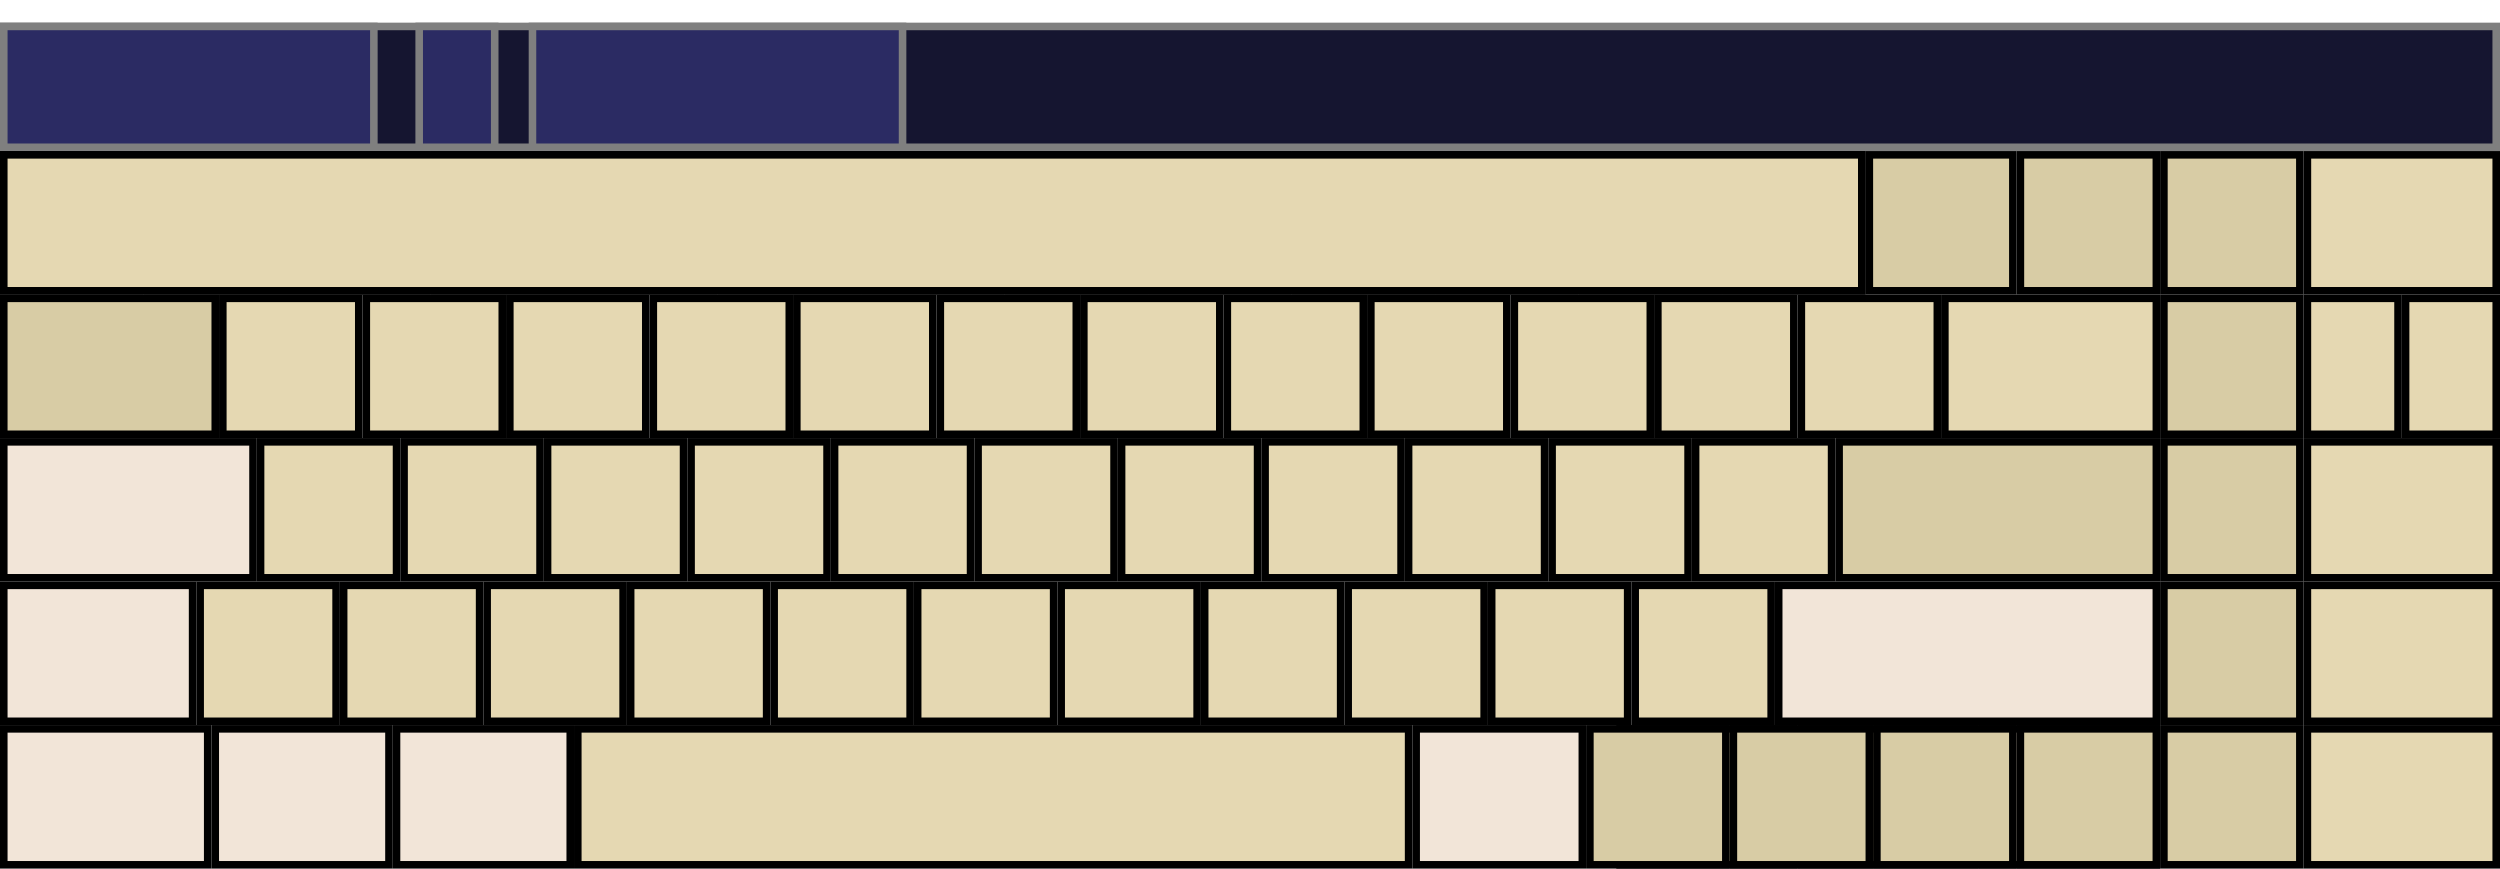
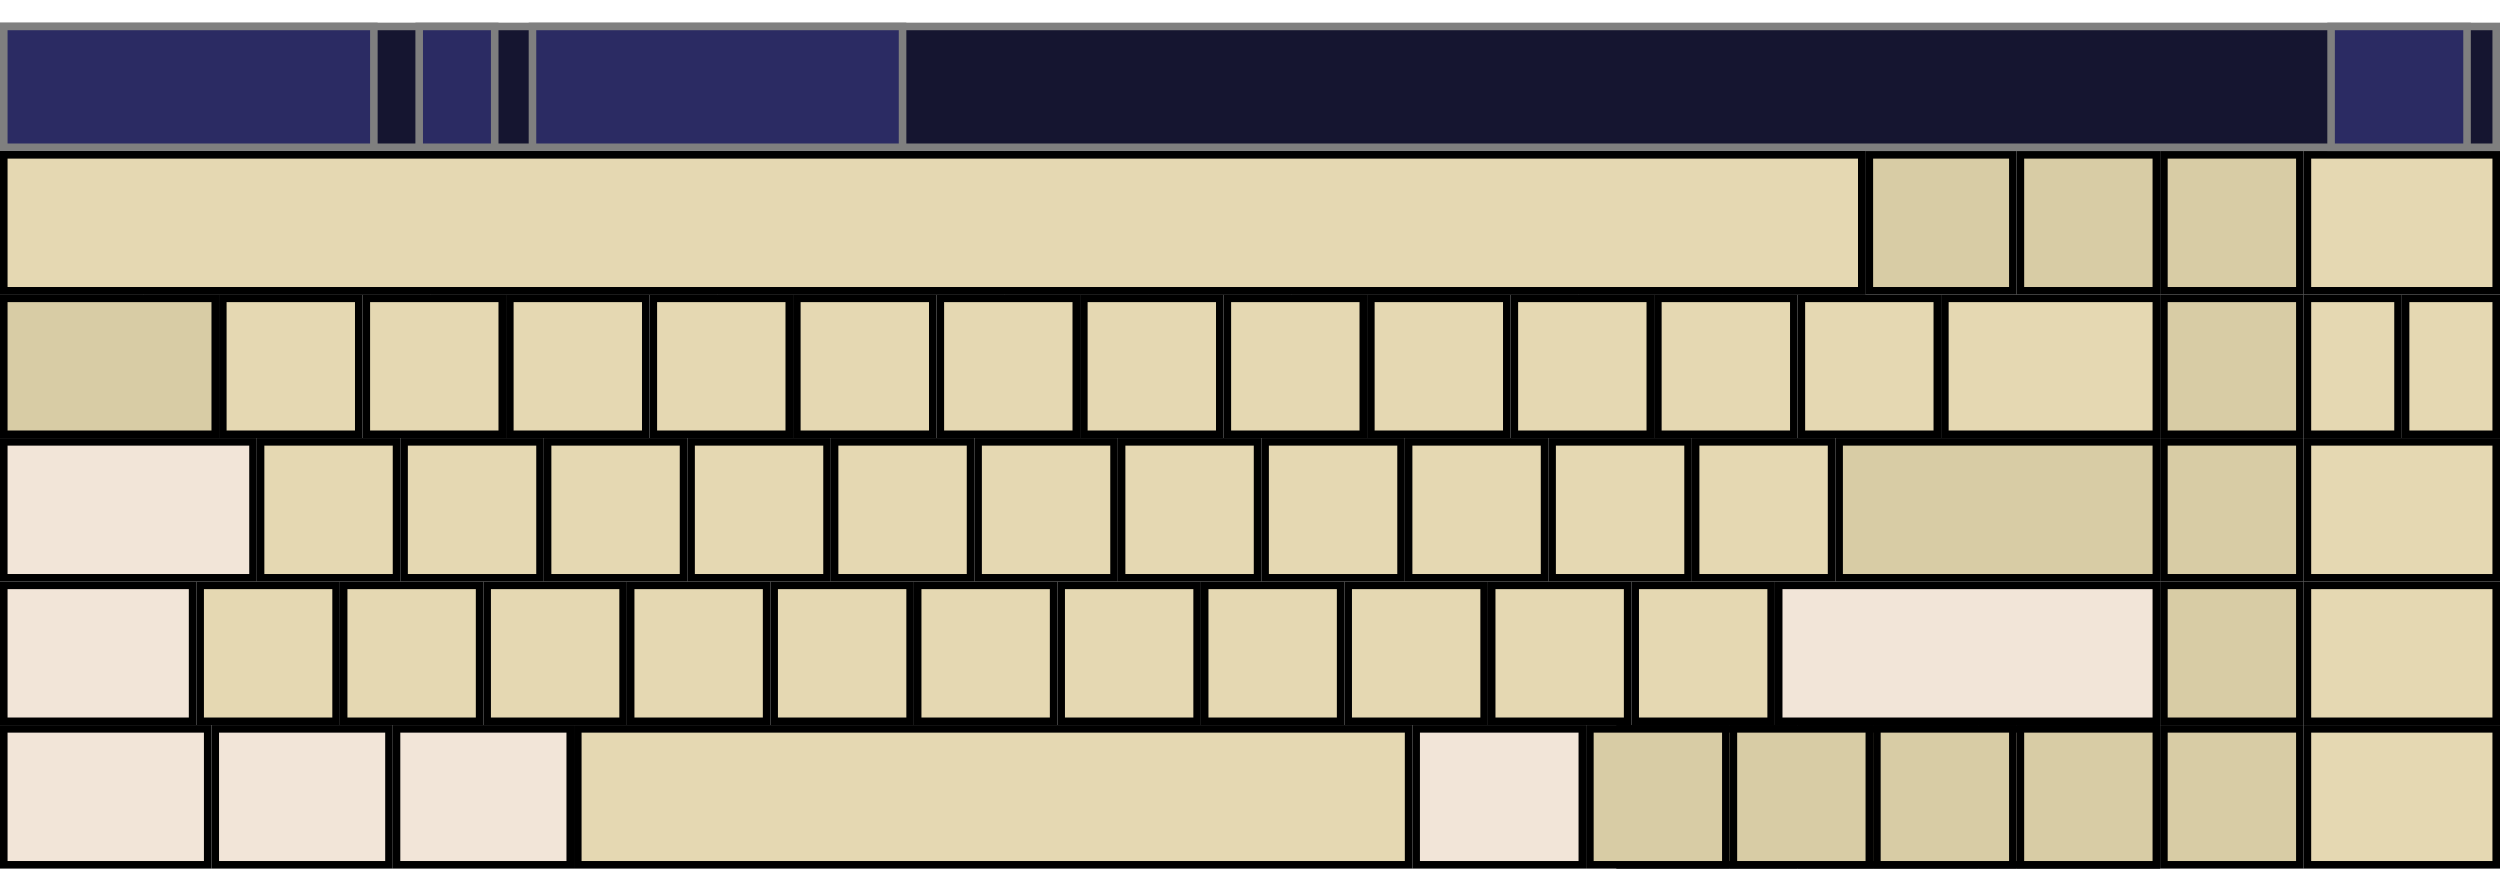
<svg xmlns="http://www.w3.org/2000/svg" id="svg2" height="115" width="331" version="1.0">
  <defs id="defs90" />
  <rect id="wordlist" height="16" width="330" y="3.5" x="0.5" style="fill:#151530;stroke:#7f7f7f;stroke-width:1;stroke-miterlimit:4;stroke-dasharray:none" />
  <rect id="prediction" height="16" width="49" y="3.5" x="70.5" style="color:#000000;fill:#2b2b63;fill-opacity:1;fill-rule:nonzero;stroke:#7f7f7f;stroke-width:1;stroke-linecap:butt;stroke-linejoin:miter;stroke-miterlimit:4;stroke-opacity:1;stroke-dasharray:none;stroke-dashoffset:0;marker:none;visibility:visible;display:inline;overflow:visible;enable-background:accumulate" />
  <rect id="correction" height="16" width="49" y="3.5" x="0.5" style="color:#000000;fill:#2b2b63;fill-opacity:1;fill-rule:nonzero;stroke:#7f7f7f;stroke-width:1;stroke-linecap:butt;stroke-linejoin:miter;stroke-miterlimit:4;stroke-opacity:1;stroke-dasharray:none;stroke-dashoffset:0;marker:none;visibility:visible;display:inline;overflow:visible;enable-background:accumulate" />
  <rect id="expand-corrections" height="16" width="10" y="3.5" x="55.5" style="fill:#2b2b63;stroke:#7f7f7f;stroke-width:1;stroke-miterlimit:4;stroke-dasharray:none" />
  <rect id="AB01" style="fill:#e5d8b2;stroke:#000000" height="18" width="18" y="77.5" x="45.5" />
  <rect id="AE02" style="fill:#e5d8b2;stroke:#000000" height="18" width="18" y="20.5" x="38.5" />
  <rect id="AE03" style="fill:#e5d8b2;stroke:#000000" height="18" width="18" y="20.5" x="57.5" />
  <rect id="AD09" style="fill:#e5d8b2;stroke:#000000" height="18" width="18" y="39.5" x="181.5" />
  <rect id="AE01" style="fill:#e5d8b2;stroke:#000000" height="18" width="18" y="20.5" x="19.5" />
  <rect id="AE06" style="fill:#e5d8b2;stroke:#000000" height="18" width="18" y="20.5" x="114.5" />
  <rect id="AE07" style="fill:#e5d8b2;stroke:#000000" height="18" width="18" y="20.5" x="133.5" />
  <rect id="AE04" style="fill:#e5d8b2;stroke:#000000" height="18" width="18" y="20.5" x="76.5" />
  <rect id="AE05" style="fill:#e5d8b2;stroke:#000000" height="18" width="18" y="20.5" x="95.5" />
  <rect id="AD03" style="fill:#e5d8b2;stroke:#000000" height="18" width="18" y="39.5" x="67.5" />
  <rect id="AD02" style="fill:#e5d8b2;stroke:#000000" height="18" width="18" y="39.5" x="48.5" />
  <rect id="AD01" style="fill:#e5d8b2;stroke:#000000" height="18" width="18" y="39.5" x="29.5" />
  <rect id="AE09" style="fill:#e5d8b2;stroke:#000000" height="18" width="18" y="20.5" x="171.5" />
  <rect id="AD07" style="fill:#e5d8b2;stroke:#000000" height="18" width="18" y="39.5" x="143.5" />
  <rect id="AD06" style="fill:#e5d8b2;stroke:#000000" height="18" width="18" y="39.5" x="124.5" />
  <rect id="AD05" style="fill:#e5d8b2;stroke:#000000" height="18" width="18" y="39.5" x="105.5" />
  <rect id="AD04" style="fill:#e5d8b2;stroke:#000000" height="18" width="18" y="39.5" x="86.5" />
  <rect id="AB10" style="fill:#e5d8b2;stroke:#000000" height="18" width="18" y="77.5" x="216.5" />
  <rect id="AC11" style="fill:#e5d8b2;stroke:#000000" height="18" width="18" y="58.5" x="224.5" />
  <rect id="AC10" style="fill:#e5d8b2;stroke:#000000" height="18" width="18" y="58.5" x="205.5" />
  <rect id="TLDE" style="fill:#e5d8b2;stroke:#000000" height="18" width="18" y="20.5" x="0.5" />
  <rect id="LSGT" style="fill:#e5d8b2;stroke:#000000" height="18" width="18" y="77.5" x="26.5" />
  <rect id="BKSL" style="fill:#e5d8b2;stroke:#000000" height="18" width="28" y="39.5" x="257.5" />
  <rect id="AD10" style="fill:#e5d8b2;stroke:#000000" height="18" width="18" y="39.5" x="200.5" />
  <rect id="AD11" style="fill:#e5d8b2;stroke:#000000" height="18" width="18" y="39.5" x="219.5" />
  <rect id="AD12" style="fill:#e5d8b2;stroke:#000000" height="18" width="18" y="39.5" x="238.5" />
  <rect id="AB08" style="fill:#e5d8b2;stroke:#000000" height="18" width="18" y="77.5" x="178.5" />
  <rect id="AE11" style="fill:#e5d8b2;stroke:#000000" height="18" width="18" y="20.5" x="209.5" />
  <rect id="AE10" style="fill:#e5d8b2;stroke:#000000" height="18" width="18" y="20.5" x="190.5" />
  <rect id="AE12" style="fill:#e5d8b2;stroke:#000000" height="18" width="18" y="20.5" x="228.5" />
  <rect id="AC04" style="fill:#e5d8b2;stroke:#000000" height="18" width="18" y="58.5" x="91.5" />
  <rect id="AC05" style="fill:#e5d8b2;stroke:#000000" height="18" width="18" y="58.5" x="110.5" />
  <rect id="AC06" style="fill:#e5d8b2;stroke:#000000" height="18" width="18" y="58.5" x="129.5" />
  <rect id="AC07" style="fill:#e5d8b2;stroke:#000000" height="18" width="18" y="58.5" x="148.5" />
  <rect id="AB09" style="fill:#e5d8b2;stroke:#000000" height="18" width="18" y="77.5" x="197.5" />
  <rect id="AC01" style="fill:#e5d8b2;stroke:#000000" height="18" width="18" y="58.5" x="34.5" />
  <rect id="AC02" style="fill:#e5d8b2;stroke:#000000" height="18" width="18" y="58.5" x="53.5" />
  <rect id="AC03" style="fill:#e5d8b2;stroke:#000000" height="18" width="18" y="58.5" x="72.5" />
  <rect id="AB05" style="fill:#e5d8b2;stroke:#000000" height="18" width="18" y="77.5" x="121.5" />
  <rect id="AB04" style="fill:#e5d8b2;stroke:#000000" height="18" width="18" y="77.5" x="102.5" />
  <rect id="AE08" style="fill:#e5d8b2;stroke:#000000" height="18" width="18" y="20.5" x="152.5" />
  <rect id="AB06" style="fill:#e5d8b2;stroke:#000000" height="18" width="18" y="77.5" x="140.5" />
  <rect id="AC08" style="fill:#e5d8b2;stroke:#000000" height="18" width="18" y="58.5" x="167.5" />
  <rect id="AC09" style="fill:#e5d8b2;stroke:#000000" height="18" width="18" y="58.5" x="186.5" />
  <rect id="AB03" style="fill:#e5d8b2;stroke:#000000" height="18" width="18" y="77.5" x="83.5" />
  <rect id="AB02" style="fill:#e5d8b2;stroke:#000000" height="18" width="18" y="77.5" x="64.5" />
  <rect id="AD08" style="fill:#e5d8b2;stroke:#000000" height="18" width="18" y="39.5" x="162.5" />
  <rect id="AB07" style="fill:#e5d8b2;stroke:#000000" height="18" width="18" y="77.5" x="159.5" />
  <rect id="RCTL" style="fill:#f2e5d8;stroke:#000000" height="18" width="23" y="96.5" x="262.5" />
  <rect id="LCTL" style="fill:#f2e5d8;stroke:#000000" height="18" width="27" y="96.5" x="0.5" />
  <rect id="LALT" style="fill:#f2e5d8;stroke:#000000" height="18" width="23" y="96.5" x="52.5" />
  <rect id="MENU" style="fill:#d8cca5;stroke:#000000" height="18" width="23" y="96.5" x="238.5" />
  <rect id="RWIN" style="fill:#d8cca5;stroke:#000000" height="18" width="23" y="96.5" x="214.5" />
  <rect id="LWIN" style="fill:#f2e5d8;stroke:#000000" height="18" width="23" y="96.5" x="28.5" />
  <rect id="BKSP" style="fill:#d8cca5;stroke:#000000" height="18" width="19" y="20.5" x="247.5" />
  <rect id="DELE" style="fill:#d8cca5;stroke:#000000" height="18" width="18" y="20.5" x="267.5" />
  <rect id="TAB" style="fill:#d8cca5;stroke:#000000" height="18" width="28" y="39.5" x="0.5" />
  <rect id="CAPS" style="fill:#f2e5d8;stroke:#000000" height="18" width="33" y="58.5" x="0.5" />
  <rect id="RTRN" style="fill:#d8cca5;stroke:#000000" height="18" width="42" y="58.5" x="243.5" />
  <rect id="LFSH" style="fill:#f2e5d8;stroke:#000000" height="18" width="25" y="77.5" x="0.5" />
  <rect id="RTSH" style="fill:#f2e5d8;stroke:#000000" height="18" width="50" y="77.5" x="235.5" />
  <rect id="SPCE" style="fill:#e5d8b2;stroke:#000000" height="18" width="110" y="96.5" x="76.5" />
  <rect id="RALT" style="fill:#f2e5d8;stroke:#000000" height="18" width="22" y="96.5" x="187.5" />
  <rect id="LEFT" style="fill:#d8cca5;stroke:#000000" height="18" width="18" y="96.5" x="210.5" />
  <rect id="RGHT" style="fill:#d8cca5;stroke:#000000" height="18" width="18" y="96.5" x="229.5" />
  <rect id="UP" style="fill:#d8cca5;stroke:#000000" height="18" width="18" y="96.5" x="248.5" />
  <rect id="DOWN" style="fill:#d8cca5;stroke:#000000" height="18" width="18" y="96.5" x="267.5" />
  <rect id="middleclick" style="fill:#d8cca5;stroke:#000000" height="18" width="18" y="20.5" x="286.5" />
  <rect id="secondaryclick" style="fill:#d8cca5;stroke:#000000" height="18" width="18" y="39.5" x="286.5" />
  <rect id="doubleclick" style="fill:#d8cca5;stroke:#000000" height="18" width="18" y="58.5" x="286.5" />
  <rect id="dragclick" style="fill:#d8cca5;stroke:#000000" height="18" width="18" y="77.5" x="286.5" />
  <rect id="hoverclick" style="fill:#d8cca5;stroke:#000000" height="18" width="18" y="96.5" x="286.5" />
  <rect id="hide" style="fill:#e5d8b2;stroke:#000000" height="18" width="25" y="20.5" x="305.5" />
  <rect id="showclick" style="fill:#e5d8b2;stroke:#000000" height="18" width="12" y="39.5" x="305.5" />
  <rect id="move" style="fill:#e5d8b2;stroke:#000000" height="18" width="12" y="39.5" x="318.5" />
  <rect id="layer0" style="fill:#e5d8b2;stroke:#000000" height="18" width="25" y="58.5" x="305.5" />
  <rect id="layer1" style="fill:#e5d8b2;stroke:#000000" height="18" width="25" y="77.5" x="305.5" />
  <rect id="layer2" style="fill:#e5d8b2;stroke:#000000" height="18" width="25" y="96.5" x="305.5" />
  <rect id="inputline" style="fill:#e5d8b2;stroke:#000000;stroke-width:1" height="18" width="246" y="20.5" x="0.5" />
+   <rect x="331.5" y="20.5" width="22" height="18" style="fill:#e5d8b2;stroke:#000000;stroke-width:1" id="move.wordlist" />
+   <rect id="showclick.wordlist" style="fill:#e5d8b2;stroke:#000000;stroke-width:1" height="18" width="22" y="39.5" x="331.5" />
+   <rect x="331.5" y="58.5" width="22" height="18" style="fill:#e5d8b2;stroke:#000000;stroke-width:1" id="layer0.wordlist" />
+   <rect x="331.5" y="77.5" width="22" height="18" style="fill:#e5d8b2;stroke:#000000;stroke-width:1" id="layer1.wordlist" />
+   <rect x="331.5" y="96.5" width="22" height="18" style="fill:#e5d8b2;stroke:#000000;stroke-width:1" id="layer2.wordlist" />
+   <rect style="fill:#2b2b63;stroke:#7f7f7f;stroke-width:1;stroke-miterlimit:4;stroke-dasharray:none" x="308.637" y="3.5" width="18" height="16" id="hide.wordlist" />
</svg>
